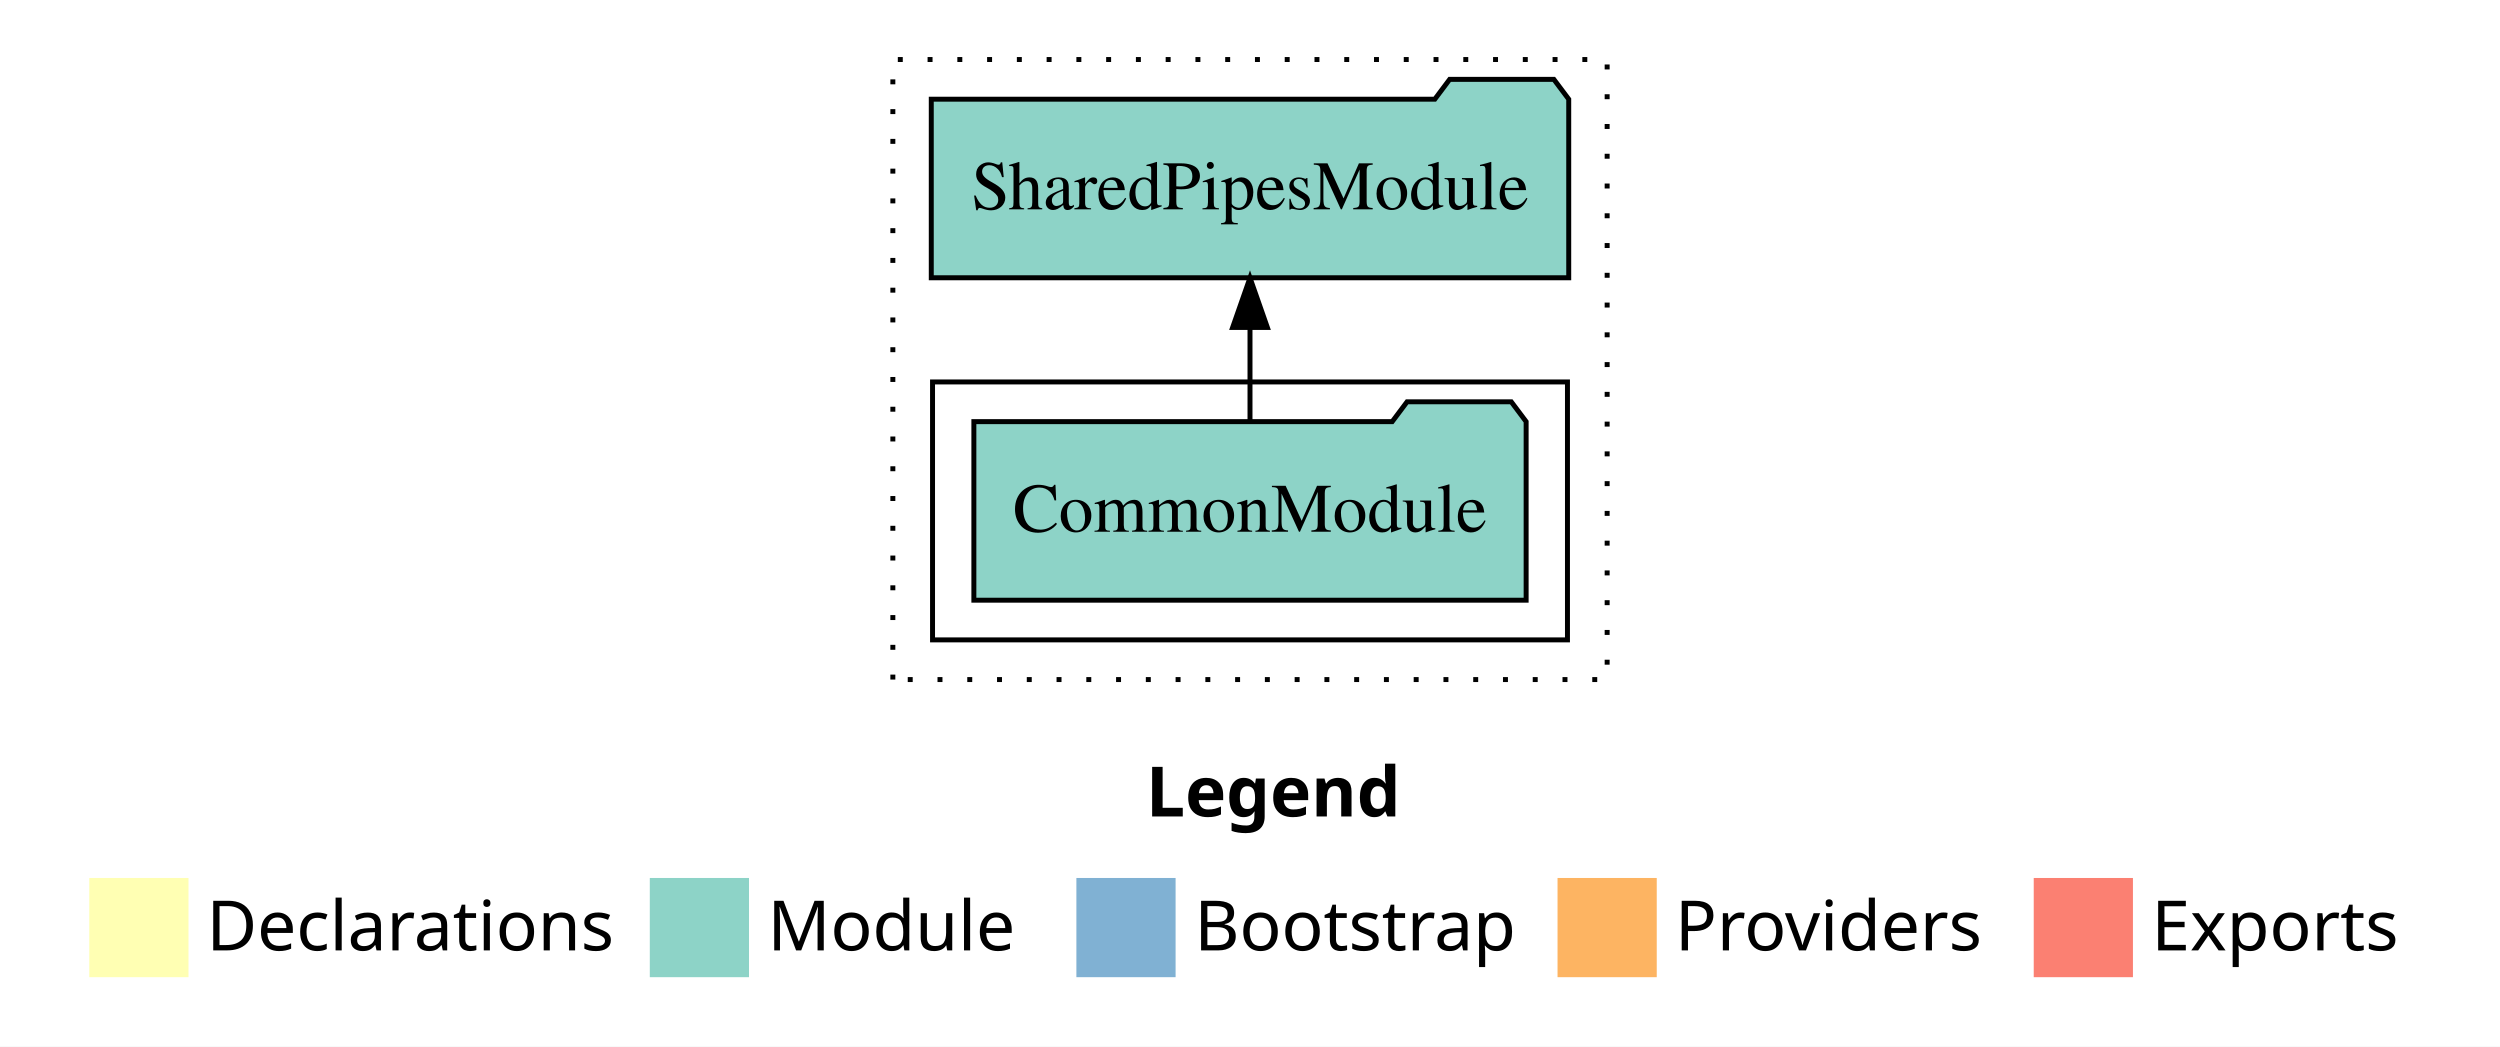
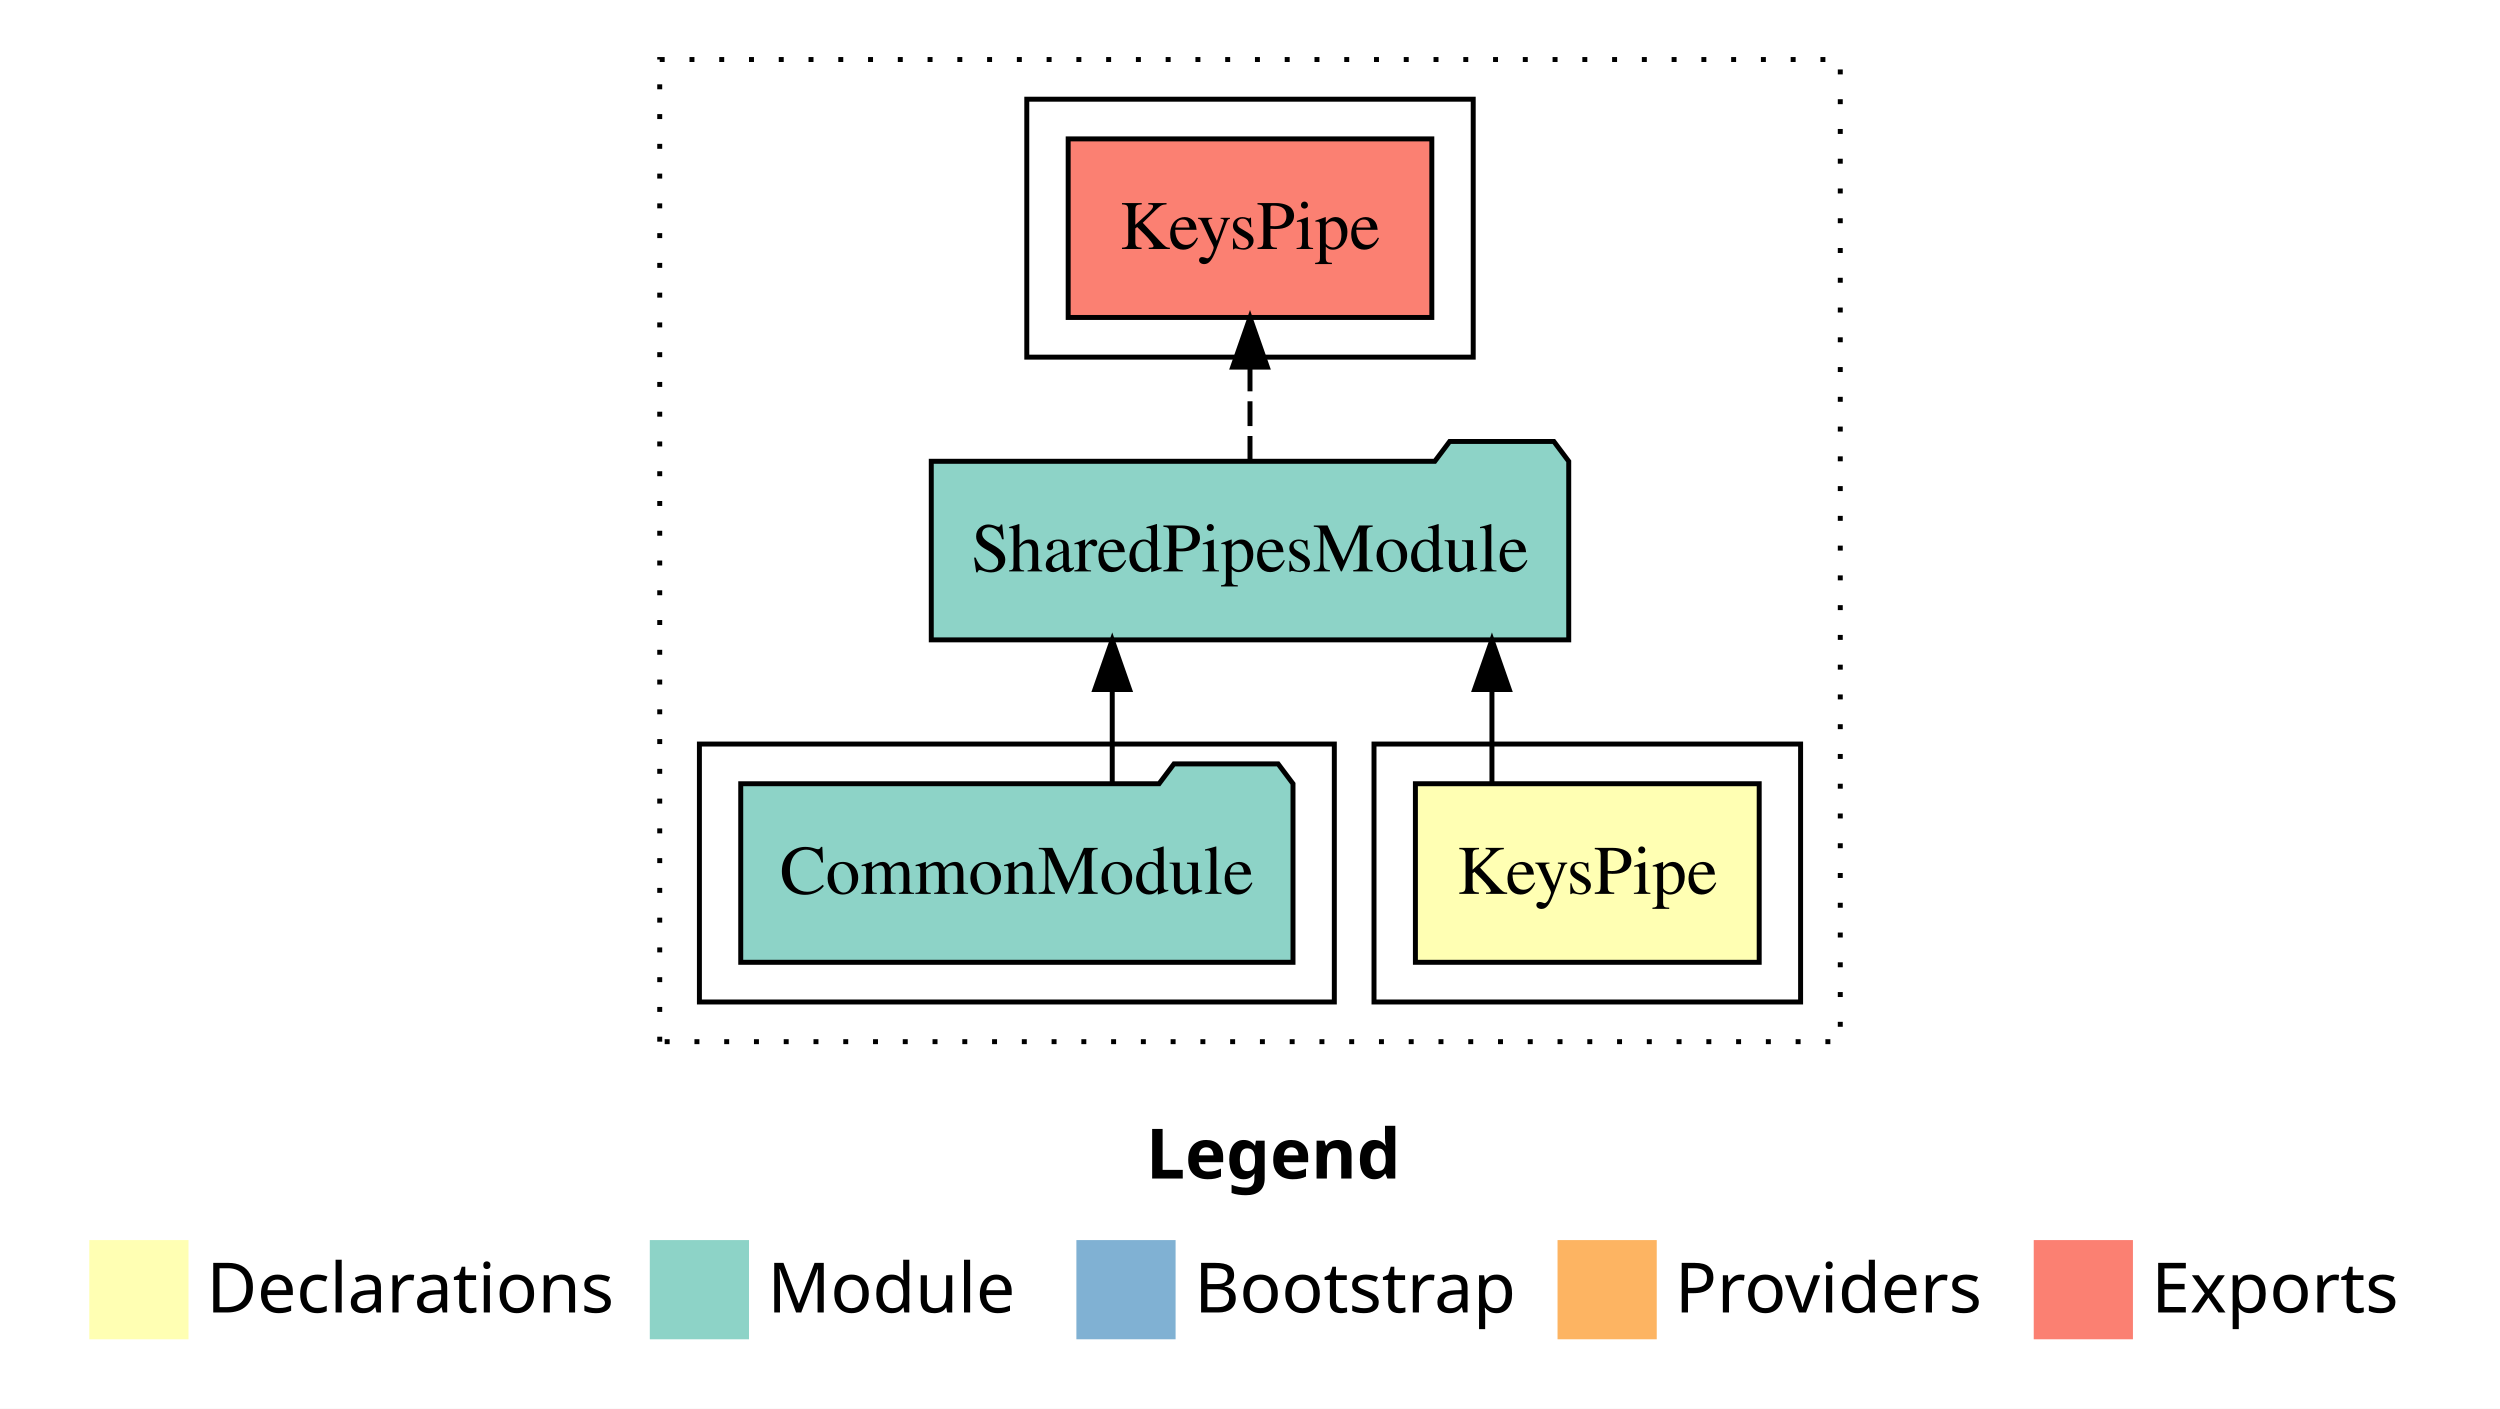
- <svg xmlns="http://www.w3.org/2000/svg" width="504pt" height="211pt" viewBox="0.00 0.00 504.00 211.00">
-   <g id="graph0" class="graph" transform="scale(1 1) rotate(0) translate(4 207)">
-     <polygon fill="#ffffff" stroke="transparent" points="-4,4 -4,-207 500,-207 500,4 -4,4" />
+ <svg xmlns="http://www.w3.org/2000/svg" width="504pt" height="284pt" viewBox="0.00 0.00 504.00 284.00">
+   <g id="graph0" class="graph" transform="scale(1 1) rotate(0) translate(4 280)">
+     <polygon fill="#ffffff" stroke="transparent" points="-4,4 -4,-280 500,-280 500,4 -4,4" />
    <text text-anchor="start" x="227.009" y="-42.4" font-family="sans-serif" font-weight="bold" font-size="14.00" fill="#000000">Legend</text>
    <polygon fill="#ffffb3" stroke="transparent" points="14,-10 14,-30 34,-30 34,-10 14,-10" />
    <text text-anchor="start" x="37.629" y="-15.4" font-family="sans-serif" font-size="14.00" fill="#000000">  Declarations</text>
    <polygon fill="#8dd3c7" stroke="transparent" points="127,-10 127,-30 147,-30 147,-10 127,-10" />
    <text text-anchor="start" x="150.725" y="-15.4" font-family="sans-serif" font-size="14.00" fill="#000000">  Module</text>
    <polygon fill="#80b1d3" stroke="transparent" points="213,-10 213,-30 233,-30 233,-10 213,-10" />
    <text text-anchor="start" x="236.781" y="-15.4" font-family="sans-serif" font-size="14.00" fill="#000000">  Bootstrap</text>
    <polygon fill="#fdb462" stroke="transparent" points="310,-10 310,-30 330,-30 330,-10 310,-10" />
    <text text-anchor="start" x="333.673" y="-15.4" font-family="sans-serif" font-size="14.00" fill="#000000">  Providers</text>
    <polygon fill="#fb8072" stroke="transparent" points="406,-10 406,-30 426,-30 426,-10 406,-10" />
    <text text-anchor="start" x="429.726" y="-15.4" font-family="sans-serif" font-size="14.00" fill="#000000">  Exports</text>
    <g id="clust1" class="cluster">
-       <polygon fill="none" stroke="#000000" stroke-dasharray="1,5" points="176,-70 176,-195 320,-195 320,-70 176,-70" />
+       <polygon fill="none" stroke="#000000" stroke-dasharray="1,5" points="129,-70 129,-268 367,-268 367,-70 129,-70" />
    </g>
-     <g id="clust3" class="cluster">
-       <polygon fill="none" stroke="#000000" points="184,-78 184,-130 312,-130 312,-78 184,-78" />
+     <g id="clust2" class="cluster">
+       <polygon fill="none" stroke="#000000" points="273,-78 273,-130 359,-130 359,-78 273,-78" />
+     </g>
+     <g id="clust4" class="cluster">
+       <polygon fill="none" stroke="#000000" points="137,-78 137,-130 265,-130 265,-78 137,-78" />
+     </g>
+     <g id="clust5" class="cluster">
+       <polygon fill="none" stroke="#000000" points="203,-208 203,-260 293,-260 293,-208 203,-208" />
    </g>
    <g id="node1" class="node">
-       <polygon fill="#8dd3c7" stroke="#000000" points="303.668,-122 300.668,-126 279.668,-126 276.668,-122 192.332,-122 192.332,-86 303.668,-86 303.668,-122" />
-       <text text-anchor="middle" x="248" y="-99.8" font-family="Times,serif" font-size="14.00" fill="#000000">CommonModule</text>
+       <polygon fill="#ffffb3" stroke="#000000" points="350.654,-122 281.346,-122 281.346,-86 350.654,-86 350.654,-122" />
+       <text text-anchor="middle" x="316" y="-99.8" font-family="Times,serif" font-size="14.00" fill="#000000">KeysPipe</text>
    </g>
    <g id="node2" class="node">
      <polygon fill="#8dd3c7" stroke="#000000" points="312.255,-187 309.255,-191 288.255,-191 285.255,-187 183.745,-187 183.745,-151 312.255,-151 312.255,-187" />
      <text text-anchor="middle" x="248" y="-164.8" font-family="Times,serif" font-size="14.00" fill="#000000">SharedPipesModule</text>
    </g>
    <g id="edge1" class="edge">
-       <path fill="none" stroke="#000000" d="M248,-122.106C248,-122.106 248,-140.991 248,-140.991" />
-       <polygon fill="#000000" stroke="#000000" points="244.5,-140.991 248,-150.991 251.5,-140.991 244.5,-140.991" />
+       <path fill="none" stroke="#000000" d="M296.775,-122.106C296.775,-122.106 296.775,-140.991 296.775,-140.991" />
+       <polygon fill="#000000" stroke="#000000" points="293.275,-140.991 296.775,-150.991 300.275,-140.991 293.275,-140.991" />
+     </g>
+     <g id="node4" class="node">
+       <polygon fill="#fb8072" stroke="#000000" points="284.654,-252 211.346,-252 211.346,-216 284.654,-216 284.654,-252" />
+       <text text-anchor="middle" x="248" y="-229.8" font-family="Times,serif" font-size="14.00" fill="#000000">KeysPipe </text>
+     </g>
+     <g id="edge3" class="edge">
+       <path fill="none" stroke="#000000" stroke-dasharray="5,2" d="M248,-187.106C248,-187.106 248,-205.991 248,-205.991" />
+       <polygon fill="#000000" stroke="#000000" points="244.5,-205.991 248,-215.991 251.5,-205.991 244.5,-205.991" />
+     </g>
+     <g id="node3" class="node">
+       <polygon fill="#8dd3c7" stroke="#000000" points="256.668,-122 253.668,-126 232.668,-126 229.668,-122 145.332,-122 145.332,-86 256.668,-86 256.668,-122" />
+       <text text-anchor="middle" x="201" y="-99.8" font-family="Times,serif" font-size="14.00" fill="#000000">CommonModule</text>
+     </g>
+     <g id="edge2" class="edge">
+       <path fill="none" stroke="#000000" d="M220.228,-122.106C220.228,-122.106 220.228,-140.991 220.228,-140.991" />
+       <polygon fill="#000000" stroke="#000000" points="216.728,-140.991 220.228,-150.991 223.728,-140.991 216.728,-140.991" />
    </g>
  </g>
</svg>
